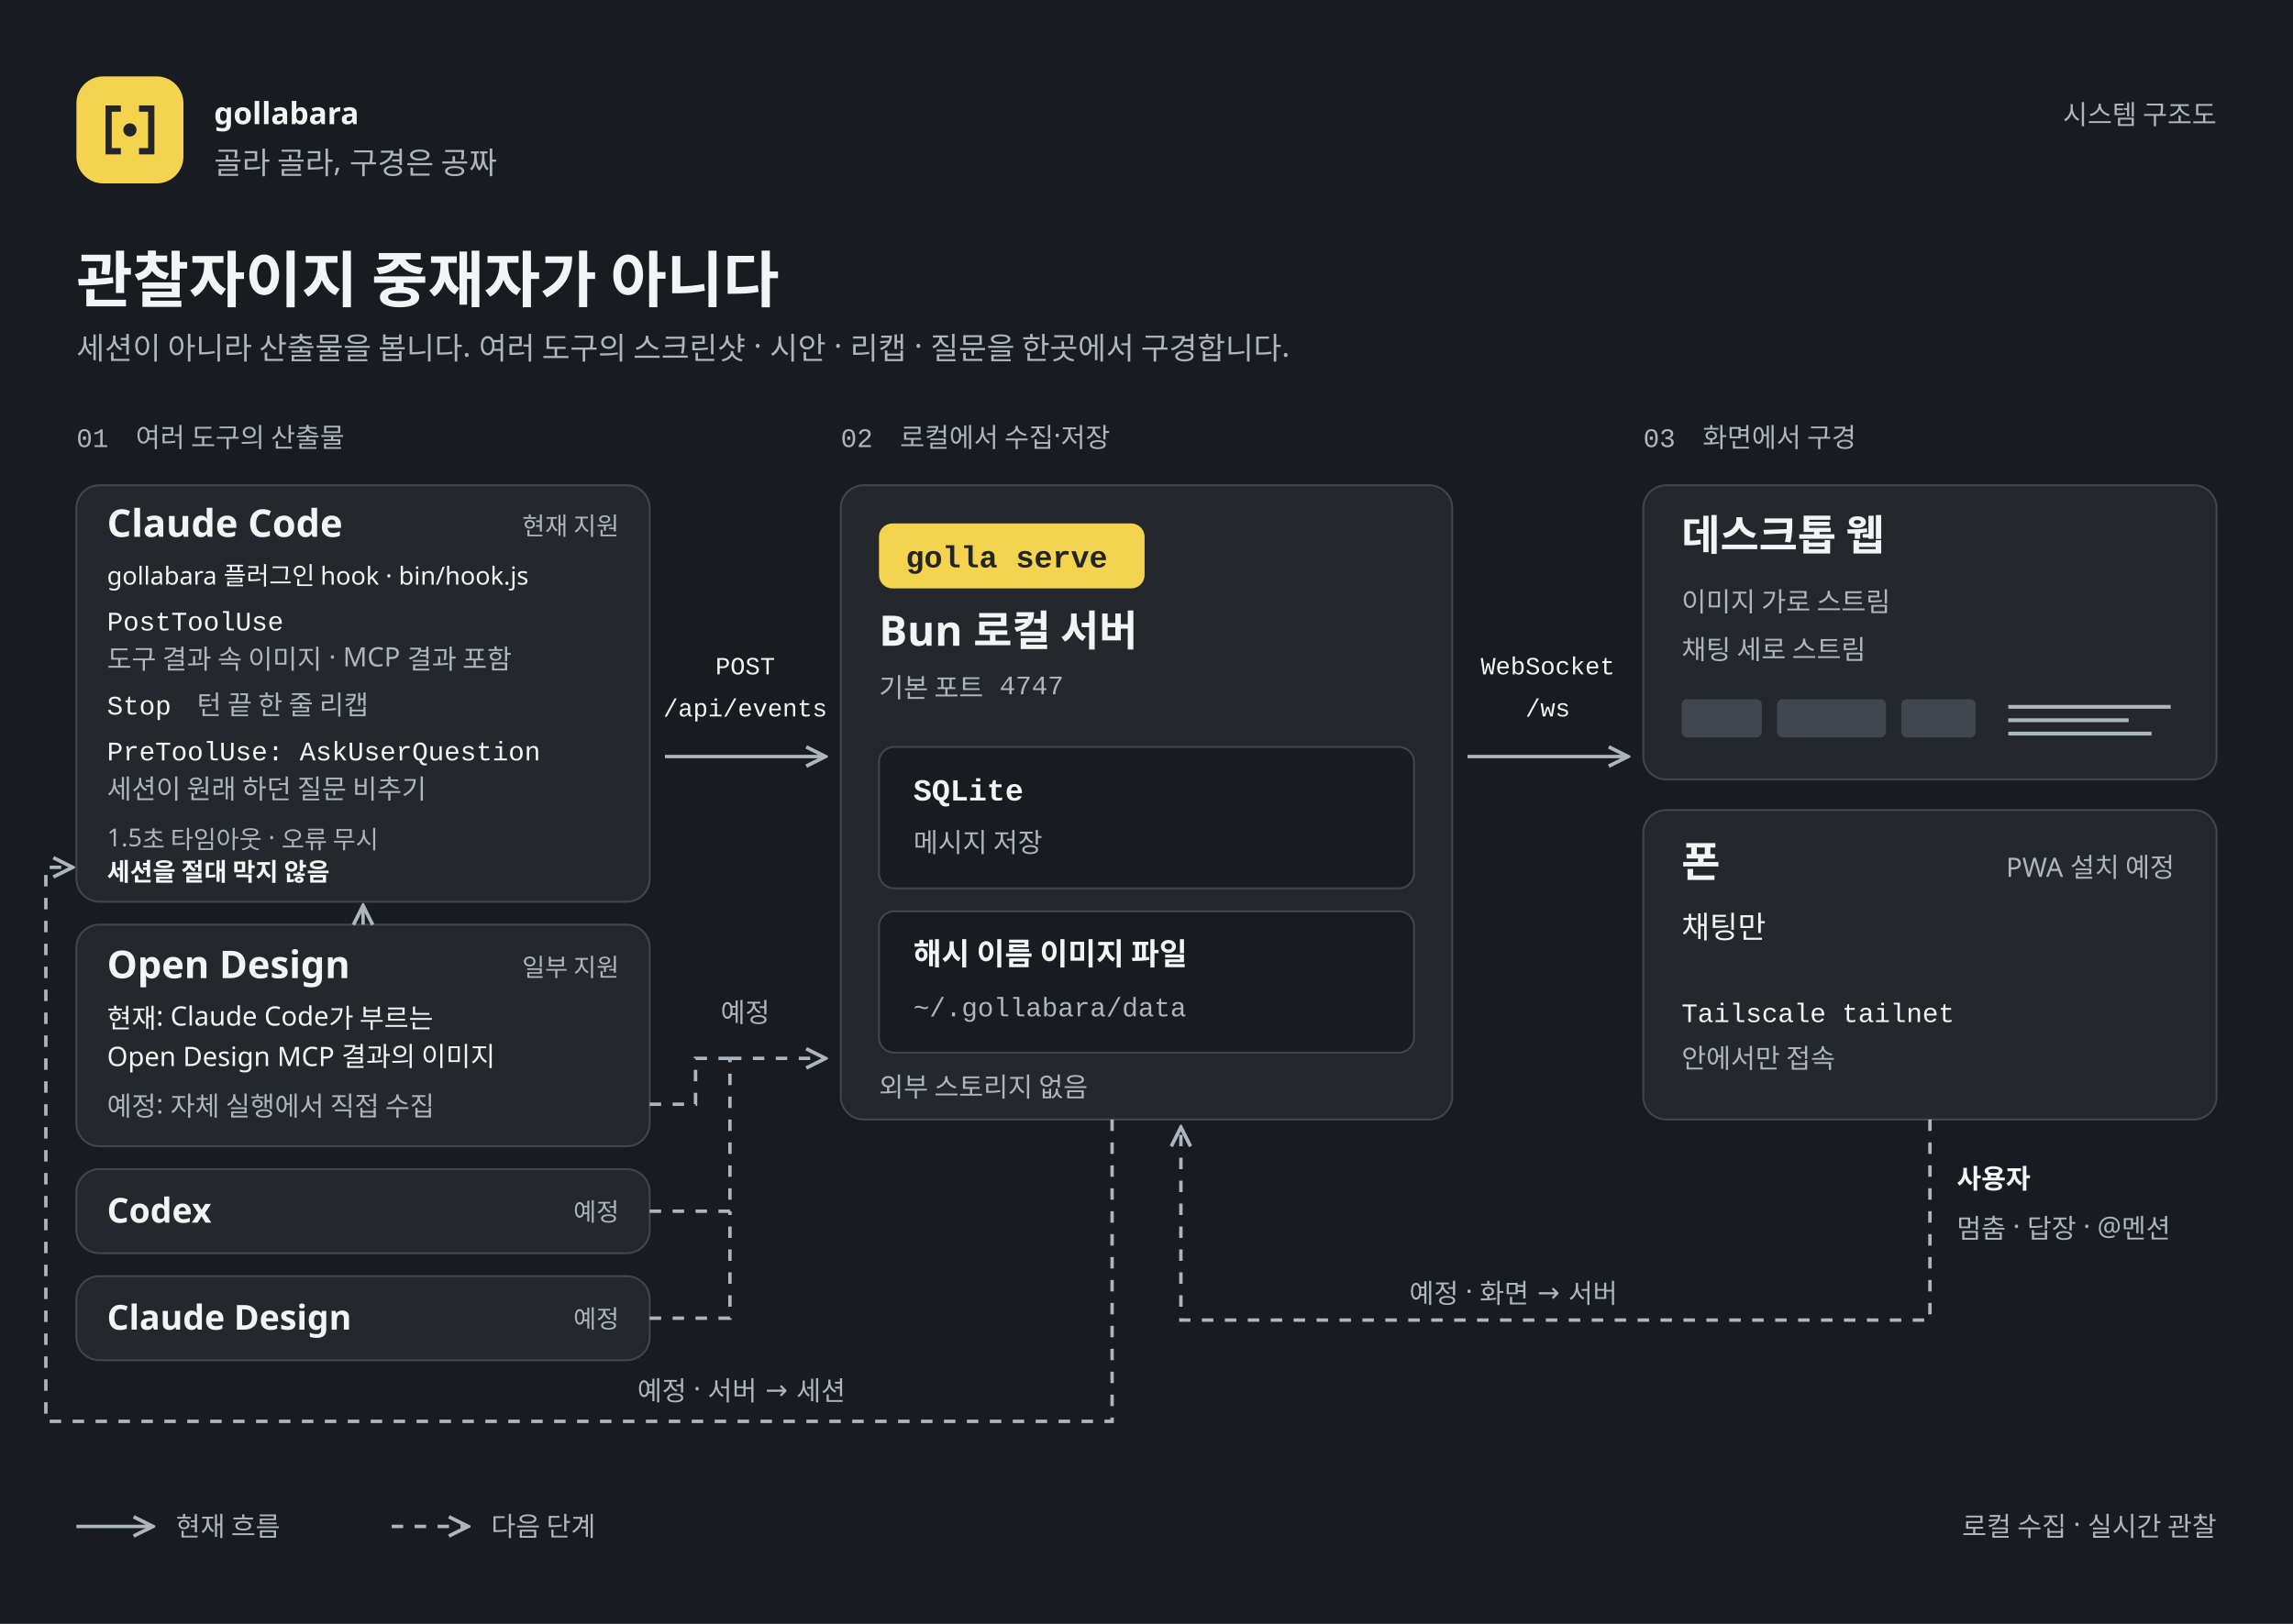
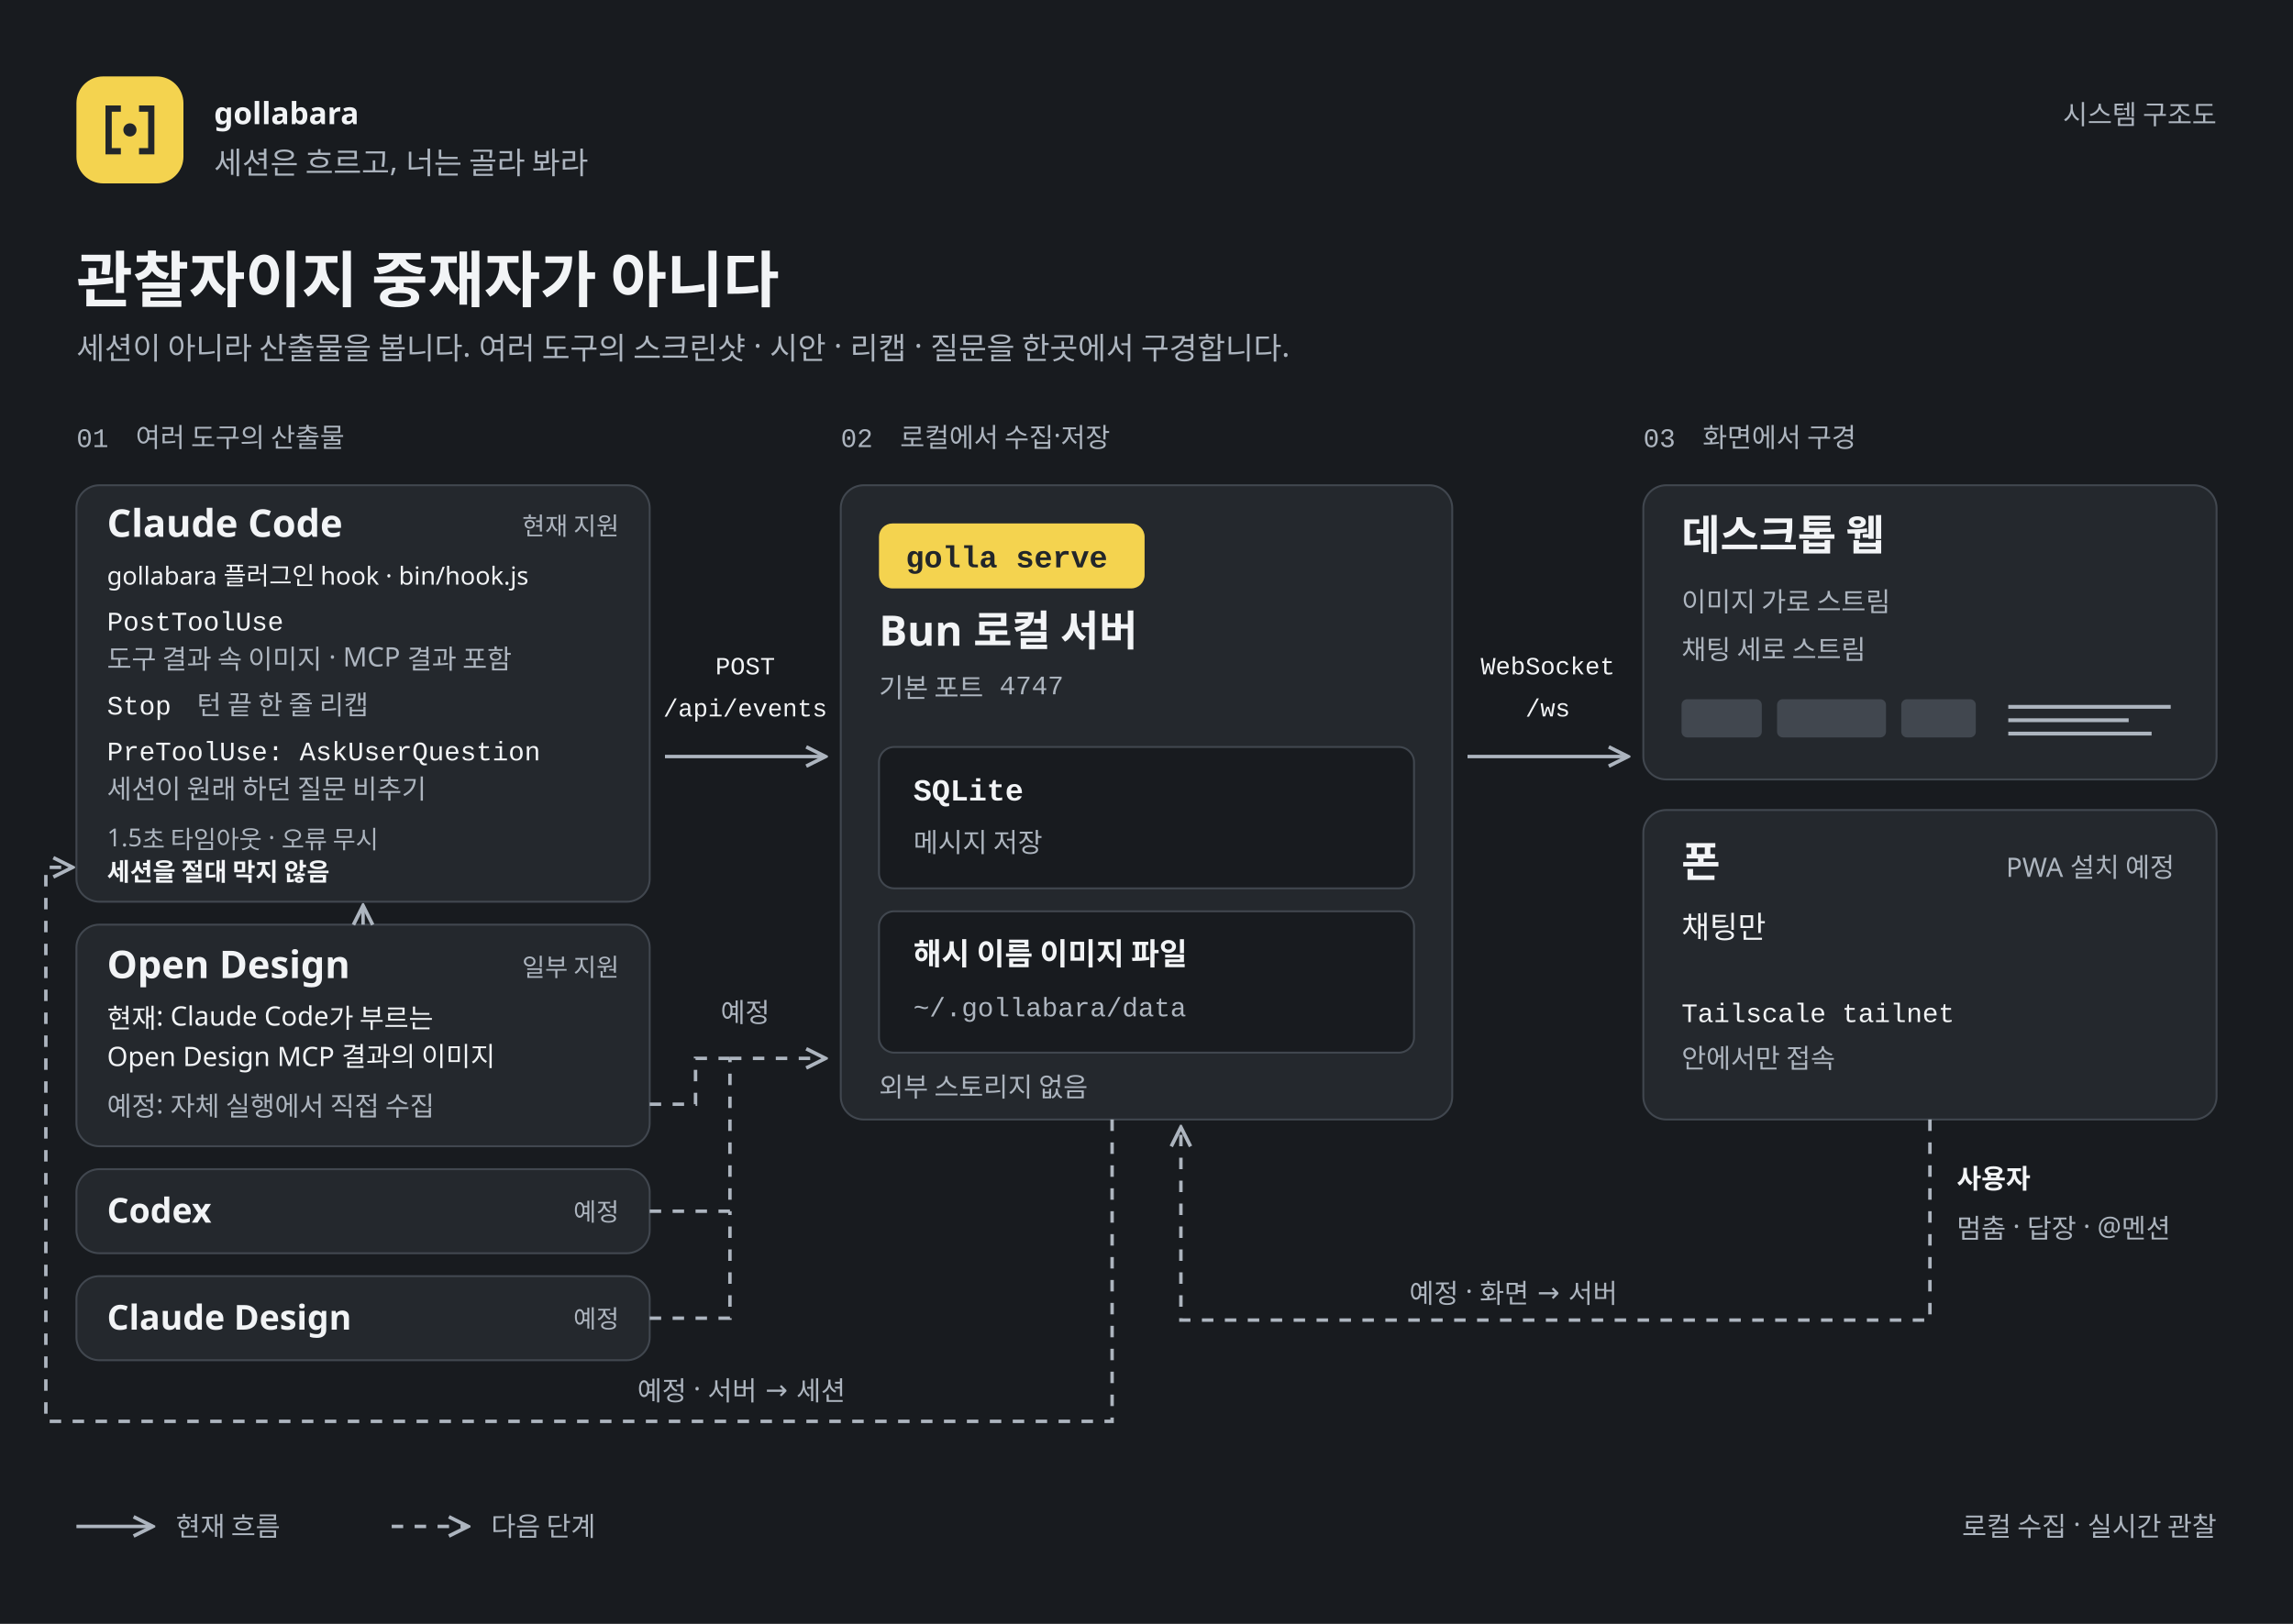
<svg xmlns="http://www.w3.org/2000/svg" width="1200" height="850" viewBox="0 0 1200 850" role="img" aria-labelledby="title desc">
  <defs>
    <marker id="arrow" viewBox="0 0 10 10" refX="9" refY="5" markerWidth="7" markerHeight="7" orient="auto-start-reverse">
      <path d="M1 1L9 5L1 9" fill="none" stroke="#ADB5BF" stroke-width="1.5" />
    </marker>
  </defs>
  <style>text{font-family:'Noto Sans KR','Apple SD Gothic Neo','Malgun Gothic',sans-serif;fill:#F2F4F6;font-size:16px} .display{font-family:'Space Grotesk','Noto Sans KR','Apple SD Gothic Neo','Malgun Gothic',sans-serif} .mono{font-family:'IBM Plex Mono','SFMono-Regular',Consolas,'Liberation Mono',monospace} .muted{fill:#ADB5BF} .small{font-size:14px} .label{font-size:13px} .heading{font-size:22px;font-weight:700} .wire{fill:none;stroke:#ADB5BF;stroke-width:1.8;marker-end:url(#arrow)} .future{stroke-dasharray:6 6}</style>
  <rect width="1200" height="850" fill="#181B1F" />
  <g data-od-id="brand-symbol" transform="translate(40 40)">
    <rect width="56" height="56" rx="14" fill="#F4D34F" />
    <svg x="7" y="7" width="42" height="42" viewBox="0 0 512 512">
      <path d="M198 120h-78v272h78m116-272h78v272h-78" stroke="#22262A" stroke-width="40" fill="none" />
      <circle cx="256" cy="256" r="42" fill="#22262A" />
    </svg>
  </g>
  <text x="112" y="65" class="display" font-size="28" font-weight="700" data-od-id="brand-title">gollabara</text>
-   <text x="112" y="91" class="muted">골라 골라, 구경은 공짜</text>
+   <text x="112" y="91" class="muted">세션은 흐르고, 너는 골라 봐라</text>
  <text x="1160" y="65" text-anchor="end" class="small muted">시스템 구조도</text>
  <text x="40" y="158" class="display" style="font-size:32px;font-weight:700" data-od-id="principle">관찰자이지 중재자가 아니다</text>
  <text x="40" y="188" class="muted">세션이 아니라 산출물을 봅니다. 여러 도구의 스크린샷 · 시안 · 리캡 · 질문을 한곳에서 구경합니다.</text>
  <text x="40" y="234" class="mono small muted">01</text>
  <text x="71" y="234" class="small muted">여러 도구의 산출물</text>
  <text x="440" y="234" class="mono small muted">02</text>
  <text x="471" y="234" class="small muted">로컬에서 수집·저장</text>
  <text x="860" y="234" class="mono small muted">03</text>
  <text x="891" y="234" class="small muted">화면에서 구경</text>
  <g data-od-id="tool-claude-code">
    <rect x="40" y="254" width="300" height="218" rx="12" fill="#24282D" stroke="#41474F" />
    <text x="56" y="281" class="display" style="font-size:20px;font-weight:700">Claude Code</text>
    <text x="324" y="280" class="label muted" text-anchor="end">현재 지원</text>
    <text x="56" y="306" class="label">gollabara 플러그인 hook · bin/hook.js</text>
    <text x="56" y="330" class="mono small">PostToolUse</text>
    <text x="56" y="350" class="small muted">도구 결과 속 이미지 · MCP 결과 포함</text>
    <text x="56" y="374" class="mono small">Stop</text>
    <text x="103" y="374" class="small muted">턴 끝 한 줄 리캡</text>
    <text x="56" y="398" class="mono small">PreToolUse: AskUserQuestion</text>
    <text x="56" y="418" class="small muted">세션이 원래 하던 질문 비추기</text>
    <text x="56" y="443" class="label muted">1.5초 타임아웃 · 오류 무시</text>
    <text x="56" y="461" class="label" font-weight="700">세션을 절대 막지 않음</text>
  </g>
  <g data-od-id="tool-open-design">
    <rect x="40" y="484" width="300" height="116" rx="12" fill="#24282D" stroke="#41474F" />
    <text x="56" y="512" class="display" style="font-size:20px;font-weight:700">Open Design</text>
    <text x="324" y="511" class="label muted" text-anchor="end">일부 지원</text>
    <text x="56" y="538" class="small">현재: Claude Code가 부르는</text>
    <text x="56" y="558" class="small">Open Design MCP 결과의 이미지</text>
    <text x="56" y="584" class="small muted">예정: 자체 실행에서 직접 수집</text>
  </g>
  <g data-od-id="tool-codex">
    <rect x="40" y="612" width="300" height="44" rx="12" fill="#24282D" stroke="#41474F" />
    <text x="56" y="640" class="display" style="font-size:18px;font-weight:700">Codex</text>
    <text x="324" y="639" class="label muted" text-anchor="end">예정</text>
  </g>
  <g data-od-id="tool-claude-design">
    <rect x="40" y="668" width="300" height="44" rx="12" fill="#24282D" stroke="#41474F" />
    <text x="56" y="696" class="display" style="font-size:18px;font-weight:700">Claude Design</text>
    <text x="324" y="695" class="label muted" text-anchor="end">예정</text>
  </g>
  <g data-od-id="tool-integration-paths">
    <path d="M190 484V474" class="wire" />
    <path d="M340 578H364V554H382M340 634H382V554M340 690H382V634" class="wire future" style="marker-end:none" />
    <path d="M382 554H432" class="wire future" />
    <text x="390" y="535" class="small muted" text-anchor="middle">예정</text>
  </g>
  <g data-od-id="local-server">
    <rect x="440" y="254" width="320" height="332" rx="12" fill="#24282D" stroke="#41474F" />
    <rect x="460" y="274" width="139" height="34" rx="7" fill="#F4D34F" />
    <text x="474" y="297" class="mono" style="fill:#22262A;font-weight:600">golla serve</text>
    <text x="460" y="338" class="heading">Bun 로컬 서버</text>
    <text x="460" y="365" class="mono small muted">기본 포트 4747</text>
    <rect x="460" y="391" width="280" height="74" rx="8" fill="#181B1F" stroke="#41474F" />
    <text x="478" y="419" class="mono" font-weight="600">SQLite</text>
    <text x="478" y="446" class="small muted">메시지 저장</text>
    <rect x="460" y="477" width="280" height="74" rx="8" fill="#181B1F" stroke="#41474F" />
    <text x="478" y="505" class="" font-weight="600">해시 이름 이미지 파일</text>
    <text x="478" y="532" class="mono small muted">~/.gollabara/data</text>
    <text x="460" y="574" class="small muted">외부 스토리지 없음</text>
  </g>
  <g data-od-id="viewer-screens">
    <rect x="860" y="254" width="300" height="154" rx="12" fill="#24282D" stroke="#41474F" />
    <text x="880" y="288" class="heading">데스크톱 웹</text>
    <text x="880" y="320" class="small muted">이미지 가로 스트림</text>
    <text x="880" y="345" class="small muted">채팅 세로 스트림</text>
    <rect x="880" y="366" width="42" height="20" rx="3" fill="#41474F" />
    <rect x="930" y="366" width="57" height="20" rx="3" fill="#41474F" />
    <rect x="995" y="366" width="39" height="20" rx="3" fill="#41474F" />
    <path d="M1051 370h85m-85 7h63m-63 7h75" stroke="#ADB5BF" stroke-width="2" />
    <rect x="860" y="424" width="300" height="162" rx="12" fill="#24282D" stroke="#41474F" />
    <text x="880" y="459" class="heading">폰</text>
    <text x="1138" y="459" class="small muted" text-anchor="end">PWA 설치 예정</text>
    <text x="880" y="491" class="">채팅만</text>
    <text x="880" y="535" class="mono small">Tailscale tailnet</text>
    <text x="880" y="559" class="small muted">안에서만 접속</text>
  </g>
  <text x="390" y="353" class="mono label" text-anchor="middle">POST</text>
  <text x="390" y="375" class="mono label" text-anchor="middle">/api/events</text>
  <path d="M348 396H432" class="wire" />
  <text x="810" y="353" class="mono label" text-anchor="middle">WebSocket</text>
  <text x="810" y="375" class="mono label" text-anchor="middle">/ws</text>
  <path d="M768 396H852" class="wire" />
  <g data-od-id="planned-intervention">
    <path d="M1010 586V691H618V590" class="wire future" />
    <path d="M582 586V744H24V454H38" class="wire future" />
  </g>
  <text x="1024" y="622" class="small" text-anchor="start" font-weight="700">사용자</text>
  <text x="1024" y="648" class="small muted" text-anchor="start">멈춤 · 답장 · @멘션</text>
  <text x="792" y="682" class="small muted" text-anchor="middle">예정 · 화면 → 서버</text>
  <text x="388" y="733" class="small muted" text-anchor="middle">예정 · 서버 → 세션</text>
  <path d="M40 799H80" class="wire" />
  <path d="M205 799H245" class="wire future" />
  <text x="92" y="804" class="small muted">현재 흐름</text>
  <text x="257" y="804" class="small muted">다음 단계</text>
  <text x="1160" y="804" class="small muted" text-anchor="end">로컬 수집 · 실시간 관찰</text>
</svg>
